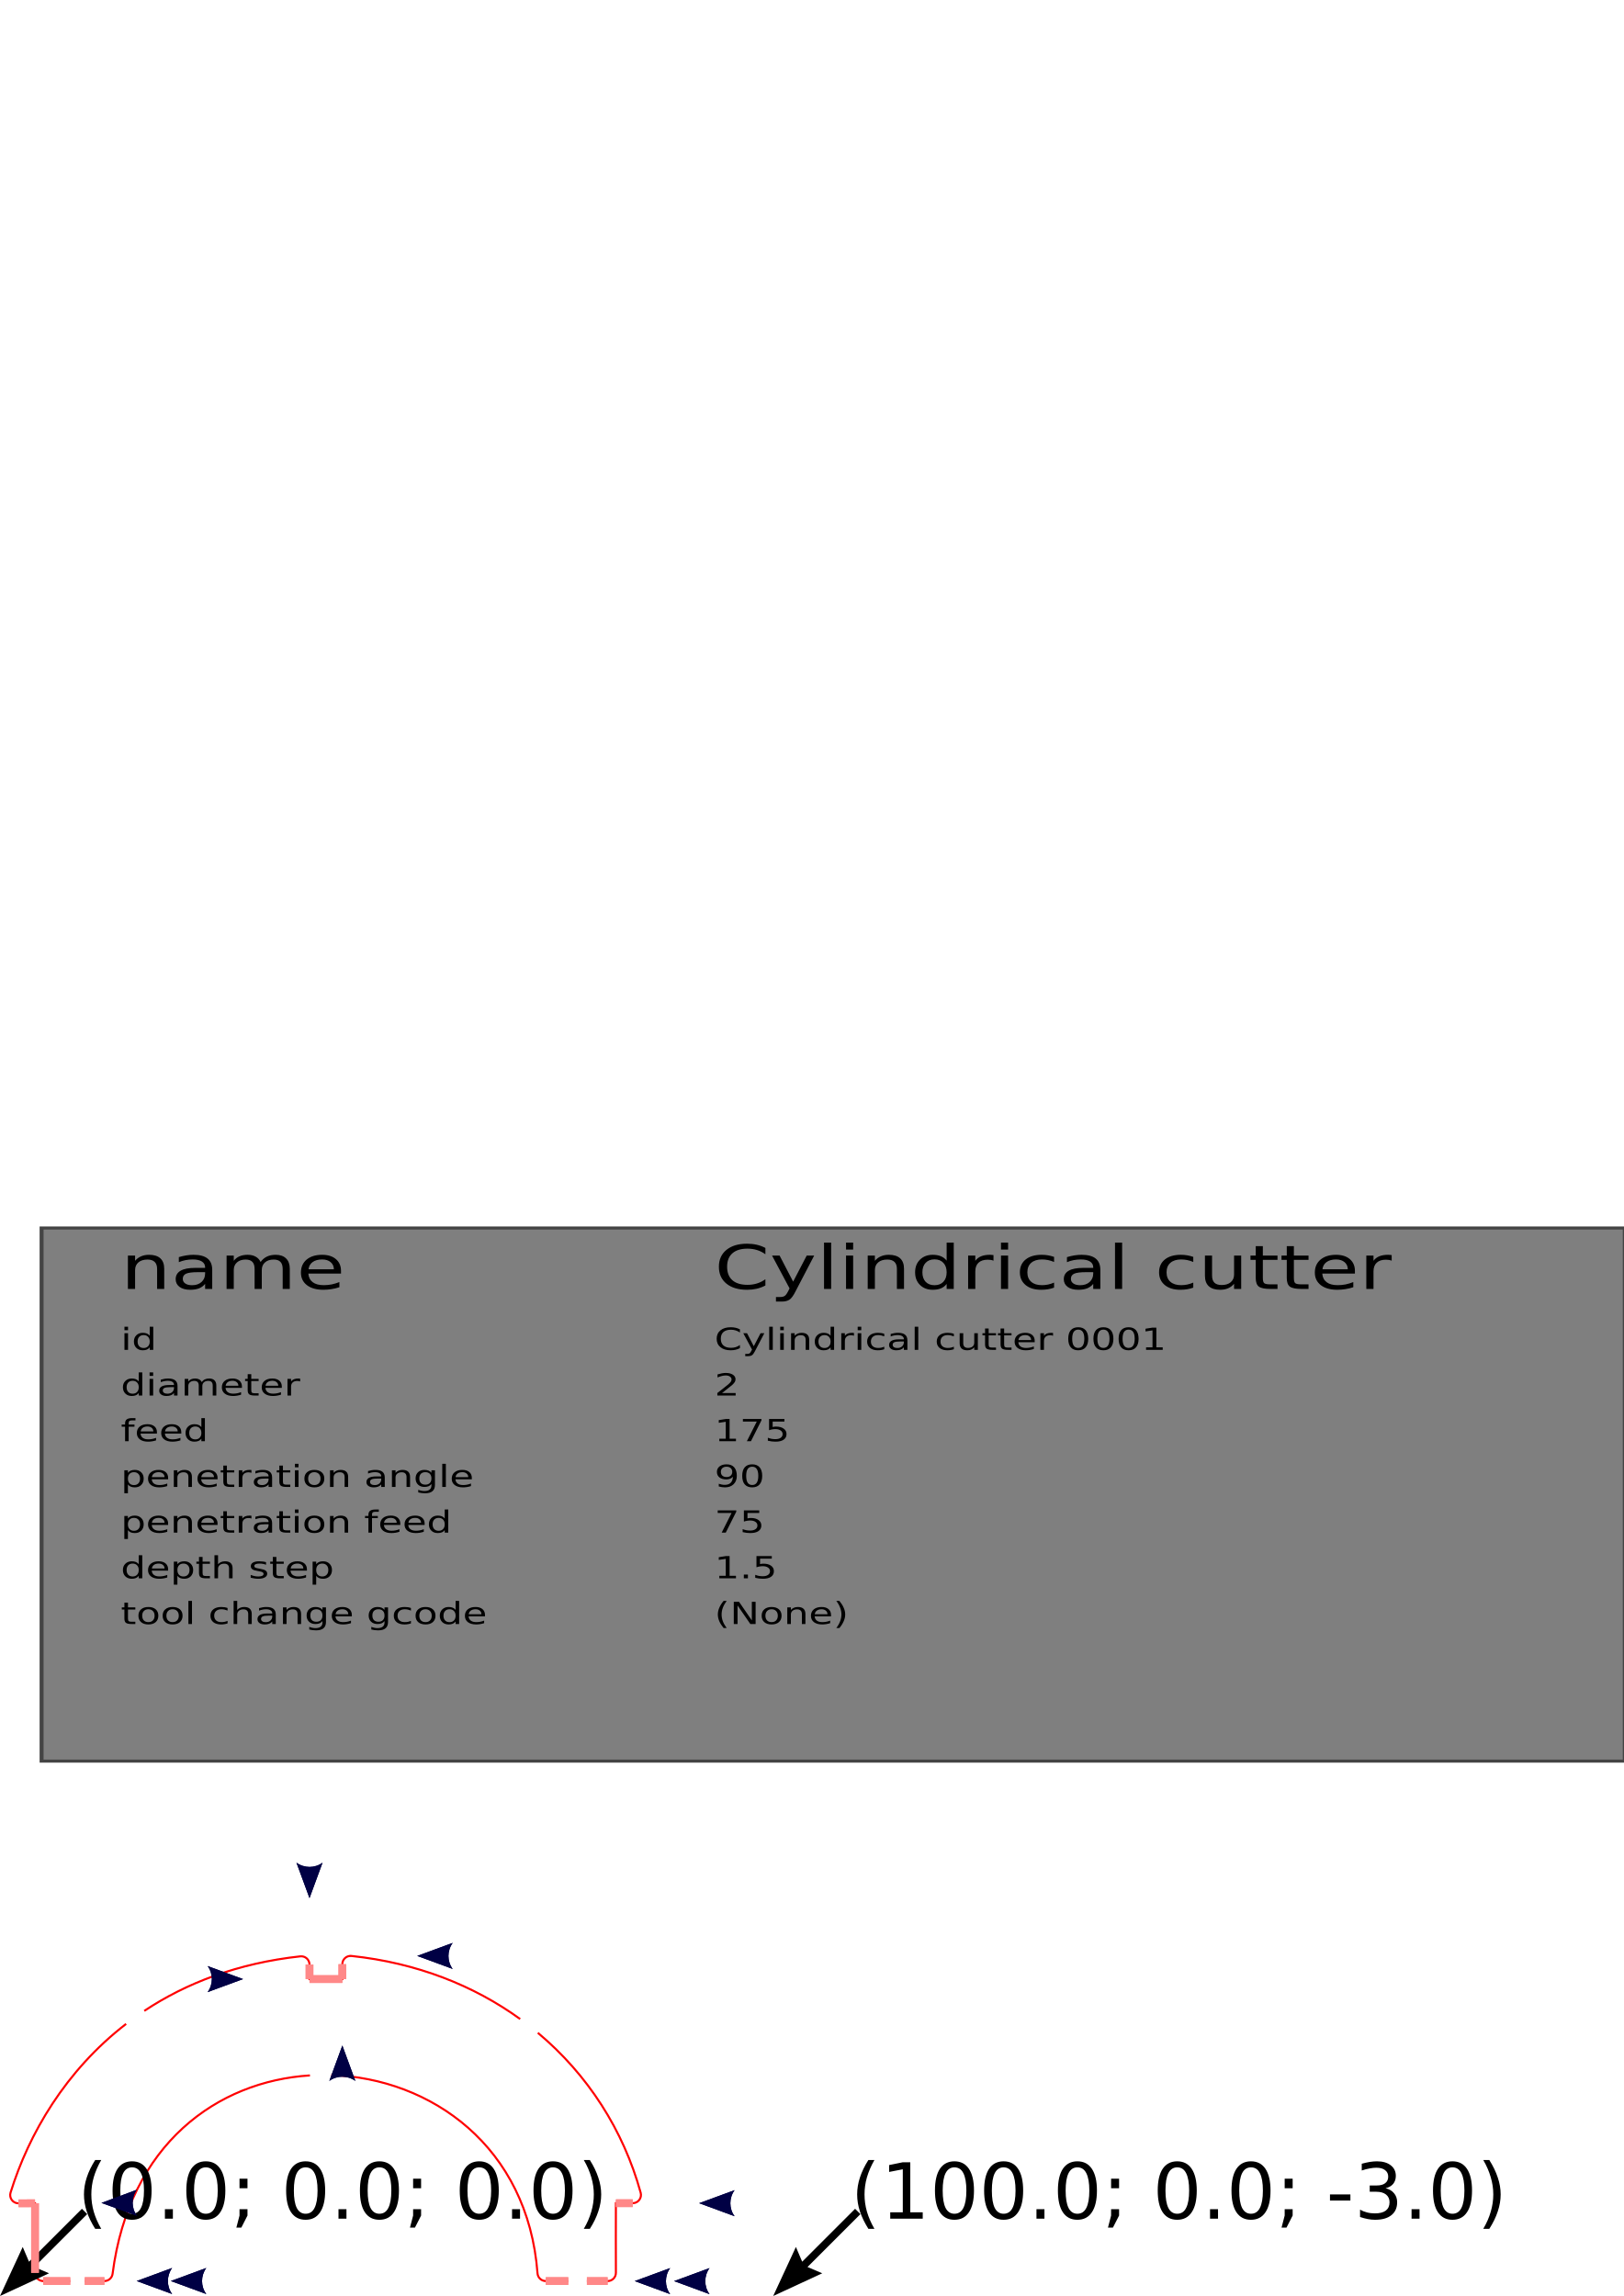
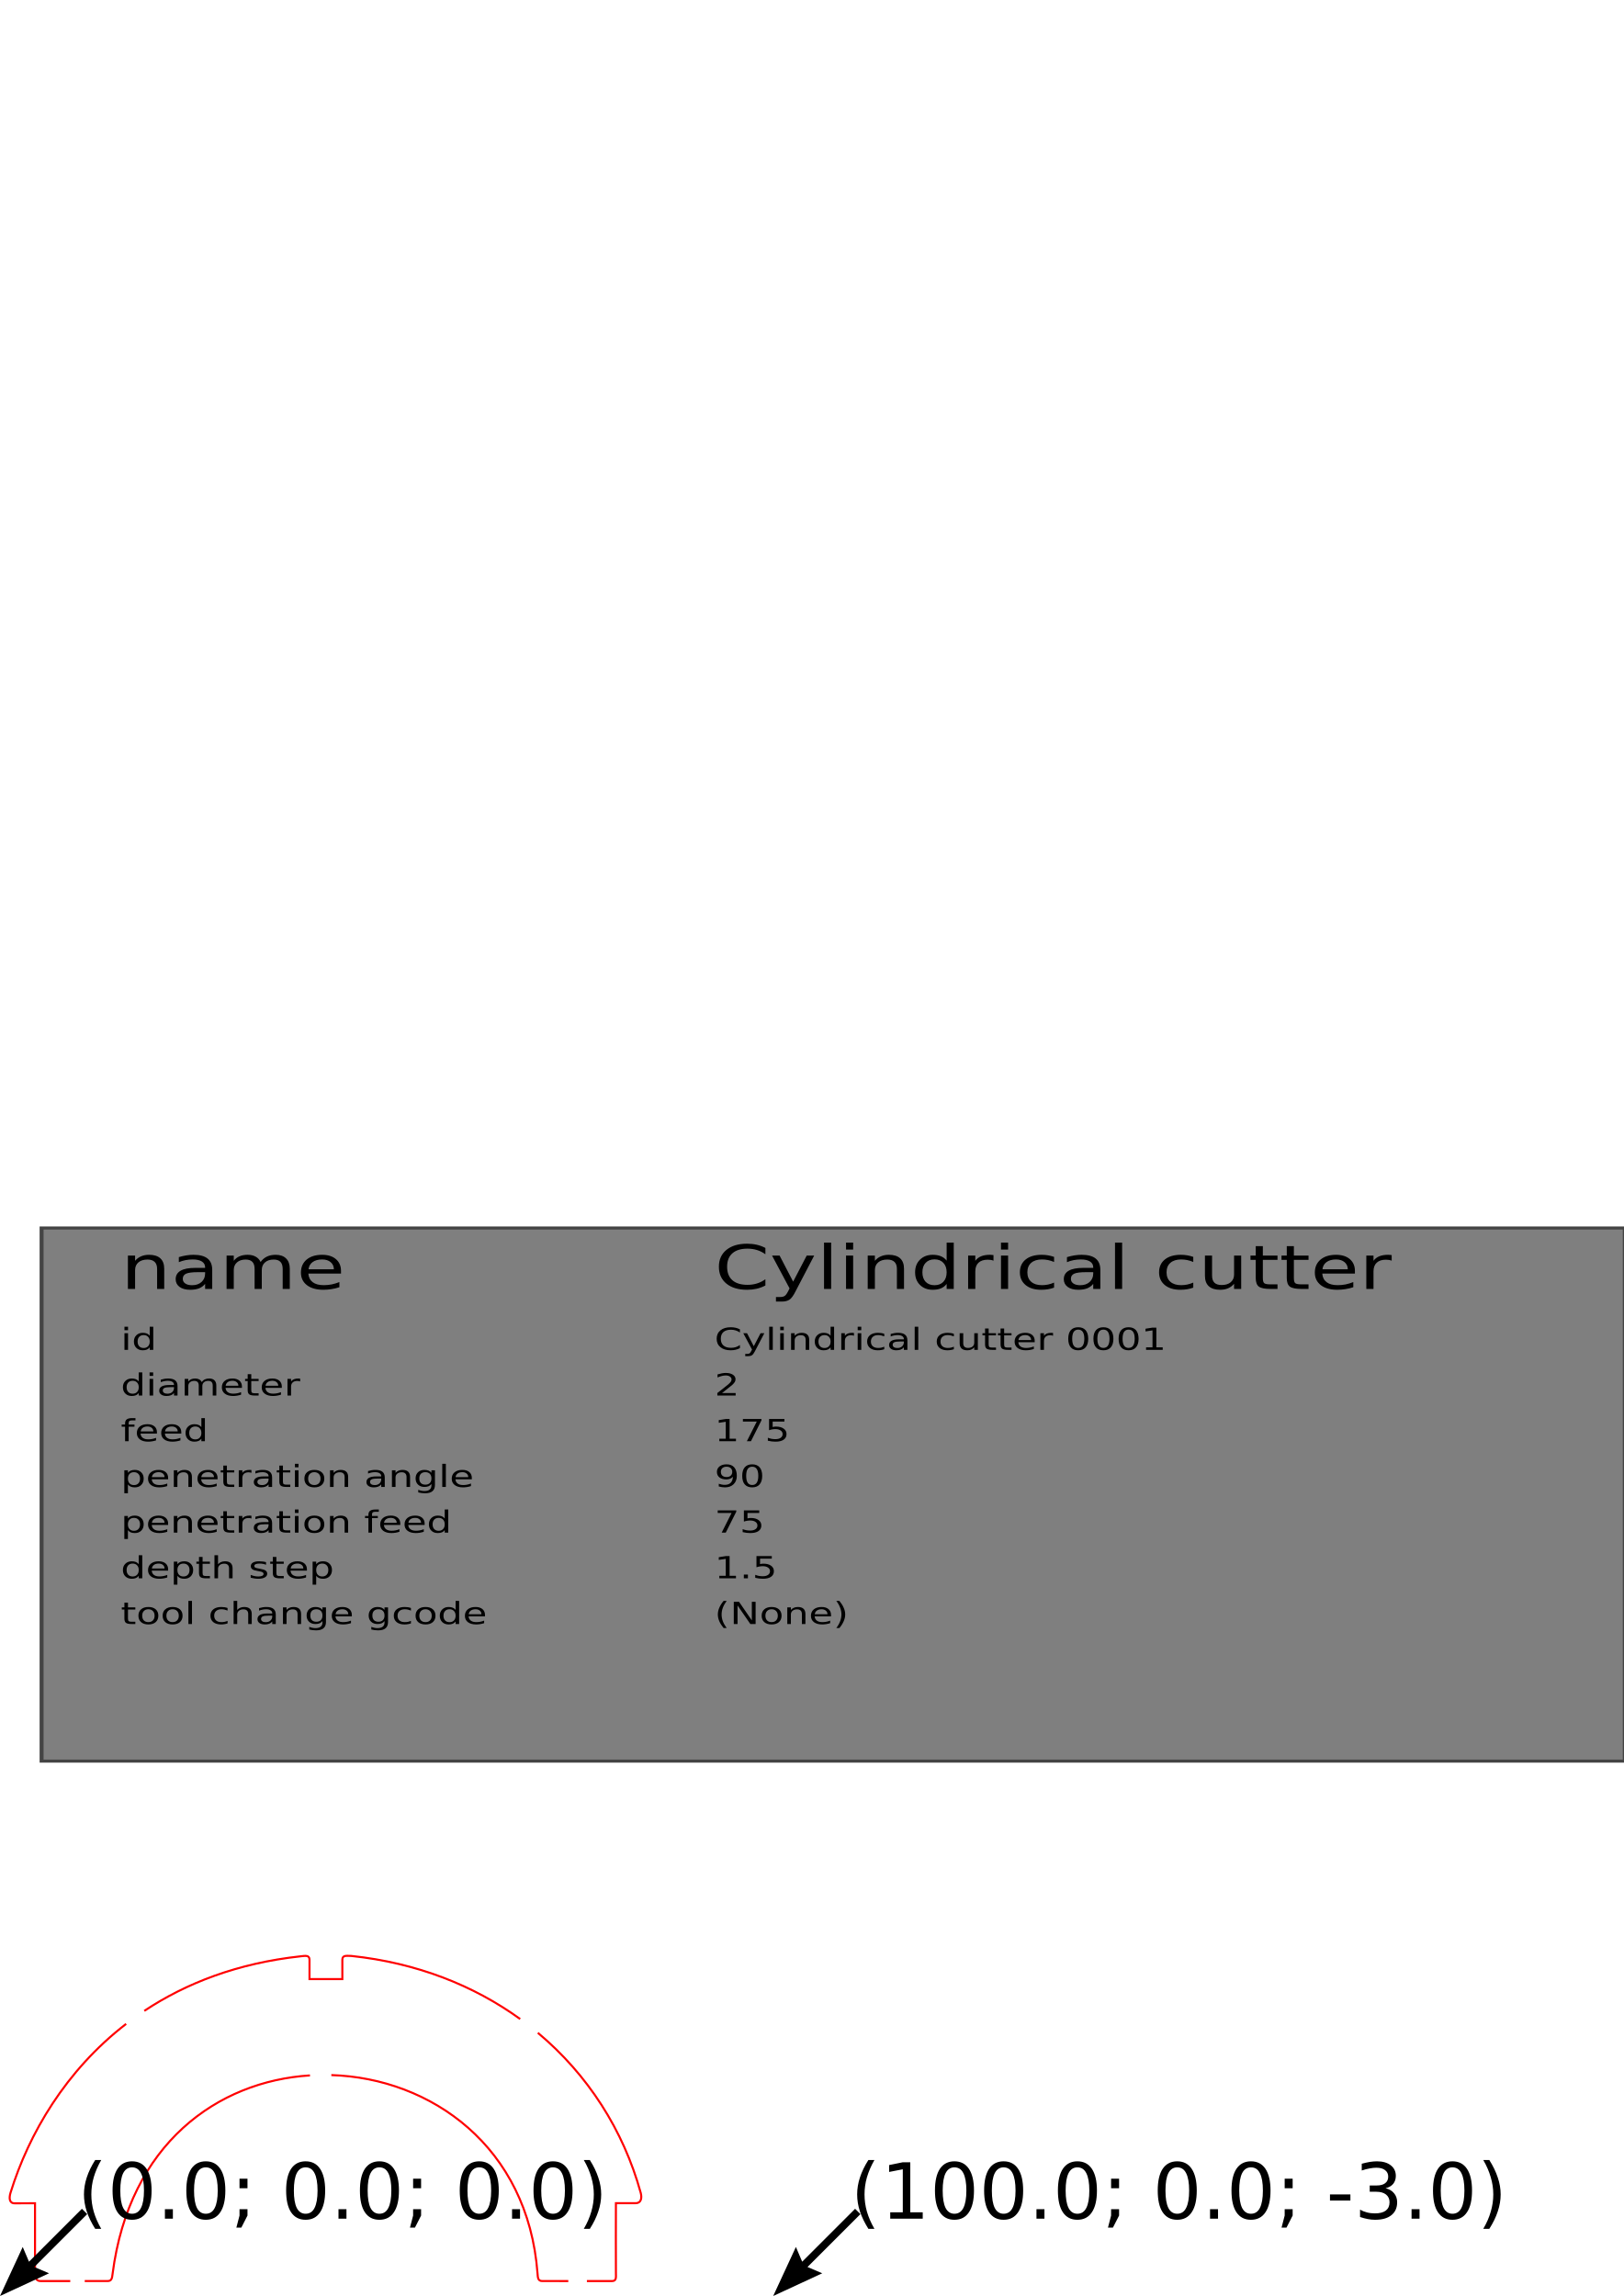
- <svg xmlns="http://www.w3.org/2000/svg" id="svg111" version="1.1" viewBox="0 0 210 297" height="297mm" width="210mm">
+ <svg xmlns="http://www.w3.org/2000/svg" width="210mm" height="297mm" viewBox="0 0 210 297" version="1.1" id="svg111">
  <defs id="defs105">
-     <marker id="CheckToolsAndOPMarker" orient="auto" refX="-4" refY="-1.687" style="overflow:visible">
-       <path d="m 4.589,-1.687 0.0,0.0 L 9.178,0.0 c -0.733,-0.996 -0.729,-2.359 0.0,-3.375" style="fill:#000044;fill-rule:evenodd;stroke:none" id="path378" />
+     <marker style="overflow:visible" refY="-1.687" refX="-4" orient="auto" id="CheckToolsAndOPMarker">
+       <path id="path378" style="fill:#000044;fill-rule:evenodd;stroke:none" d="m 4.589,-1.687 0.0,0.0 L 9.178,0.0 c -0.733,-0.996 -0.729,-2.359 0.0,-3.375" />
    </marker>
-     <marker id="DrawCurveMarker" orient="auto" refX="-4" refY="-1.687" style="overflow:visible">
-       <path d="m 4.589,-1.687 0.0,0.0 L 9.178,0.0 c -0.733,-0.996 -0.729,-2.359 0.0,-3.375" style="fill:#000044;fill-rule:evenodd;stroke:none" id="path381" />
+     <marker style="overflow:visible" refY="-1.687" refX="-4" orient="auto" id="DrawCurveMarker">
+       <path id="path381" style="fill:#000044;fill-rule:evenodd;stroke:none" d="m 4.589,-1.687 0.0,0.0 L 9.178,0.0 c -0.733,-0.996 -0.729,-2.359 0.0,-3.375" />
    </marker>
-     <marker id="DrawCurveMarker_r" orient="auto" refX="4" refY="-1.687" style="overflow:visible">
-       <path d="m -4.589,-1.687 0.0,0.0 L -9.178,0.0 c 0.733,-0.996 0.729,-2.359 0.0,-3.375" style="fill:#000044;fill-rule:evenodd;stroke:none" id="path384" />
+     <marker style="overflow:visible" refY="-1.687" refX="4" orient="auto" id="DrawCurveMarker_r">
+       <path id="path384" style="fill:#000044;fill-rule:evenodd;stroke:none" d="m -4.589,-1.687 0.0,0.0 L -9.178,0.0 c 0.733,-0.996 0.729,-2.359 0.0,-3.375" />
    </marker>
-     <marker id="InOutPathMarker" orient="auto" refX="-4" refY="-1.687" style="overflow:visible">
-       <path d="m 4.589,-1.687 0.0,0.0 L 9.178,0.0 c -0.733,-0.996 -0.729,-2.359 0.0,-3.375" style="fill:#0072a7;fill-rule:evenodd;stroke:none" id="path387" />
+     <marker style="overflow:visible" refY="-1.687" refX="-4" orient="auto" id="InOutPathMarker">
+       <path id="path387" style="fill:#0072a7;fill-rule:evenodd;stroke:none" d="m 4.589,-1.687 0.0,0.0 L 9.178,0.0 c -0.733,-0.996 -0.729,-2.359 0.0,-3.375" />
    </marker>
  </defs>
  <g id="layer1">
-     <path id="path89" d="m 42.852,268.423 c 12.88,0.402 25.433,9.242 26.668,25.654 0.042,0.558 0.507,0.988 1.066,0.988 l 2.913,10e-4 m 2.405,0.001 2.685,10e-4 c 0.594,-4.4e-4 1.073,-0.484 1.068,-1.078 -0.027,-3.165 0.005,-6.049 0,-8.996 h 2.172 c 0.707,3.7e-4 1.219,-0.672 1.031,-1.354 -2.232,-8.087 -6.832,-15.278 -13.298,-20.685 m -2.288,-1.781 c -6.007,-4.352 -13.391,-7.268 -21.817,-8.16 -0.029,-0.003 -0.059,-0.005 -0.088,-0.006 v 1.5e-4 c -0.6,-0.014 -1.093,0.468 -1.094,1.068 v 1.928 h -4.248 v -1.879 c -3.28e-4,-0.636 -0.552,-1.131 -1.184,-1.062 -8.127,0.888 -14.796,3.48 -20.181,7.055 m -2.351,1.684 c -7.845,6.048 -12.6,14.248 -14.946,21.824 -0.213,0.69 0.305,1.389 1.027,1.385 l 2.135,-0.01 v 9 c 4.577e-4,0.59 0.479,1.068 1.068,1.068 l 3.489,-0.002 m 1.871,-9.4e-4 2.544,-0.001 c 0.537,1.2e-4 0.991,-0.399 1.061,-0.932 2.167,-16.831 13.594,-24.919 25.528,-25.668" style="display:inline;fill:none;stroke:#ff0000;stroke-width:0.265px;stroke-linecap:butt;stroke-linejoin:miter;stroke-opacity:1" />
+     <path style="display:inline;fill:none;stroke:#ff0000;stroke-width:0.265px;stroke-linecap:butt;stroke-linejoin:miter;stroke-opacity:1" d="m 42.852,268.423 c 12.88,0.402 25.433,9.242 26.668,25.654 0.042,0.558 0.051,0.988 0.61,0.988 l 3.37,10e-4 m 2.405,0.001 3.247,10e-4 c 0.594,-4.4e-4 0.512,-0.484 0.507,-1.078 -0.027,-3.165 0.005,-6.049 0,-8.996 h 2.558 c 0.707,3.7e-4 0.833,-0.672 0.645,-1.354 -2.232,-8.087 -6.832,-15.278 -13.298,-20.685 m -2.288,-1.781 c -6.007,-4.352 -13.391,-7.268 -21.817,-8.16 -0.029,-0.003 -0.059,-0.005 -0.088,-0.006 v 1.5e-4 c -0.6,-0.014 -1.093,-0.102 -1.094,0.497 l 0,2.499 h -4.248 v -2.5 c -3.28e-4,-0.636 -0.552,-0.51 -1.184,-0.442 -8.127,0.888 -14.796,3.48 -20.181,7.055 m -2.351,1.684 c -7.845,6.048 -12.6,14.248 -14.946,21.824 -0.213,0.69 -0.186,1.389 0.536,1.385 l 2.626,-0.01 v 9 c 4.577e-4,0.59 0.127,1.068 0.717,1.068 l 3.841,-0.002 m 1.871,-9.4e-4 2.965,-0.001 c 0.537,1.2e-4 0.57,-0.399 0.639,-0.932 2.167,-16.831 13.594,-24.919 25.528,-25.668" id="path89" />
  </g>
  <g id="layer3">
-     <g gcodetools="Gcodetools tool definition" transform="matrix(0.511898,0,0,0.3940662,15.61648,166.7292)" id="g256">
-       <path gcodetools="Gcodetools tool background" style="fill-opacity:0.5;stroke:#444444" d="M -20,-20 H 380 V 155 H -20 Z" id="path174" />
-       <g gcodetools="Gcodetools tool parameter" id="g184">
-         <text x="0" xml:space="preserve" y="0" style="font-style:normal;font-variant:normal;font-weight:normal;font-stretch:normal;font-size:20px;font-family:'DejaVu Sans';fill:#000000;fill-opacity:1;stroke:none" gcodetools="Gcodetools tool definition field name" id="text178">
-           <tspan x="0" y="0" id="tspan176">name</tspan>
+     <g id="g256" transform="matrix(0.511898,0,0,0.3940662,15.61648,166.7292)" gcodetools="Gcodetools tool definition">
+       <path id="path174" d="M -20,-20 H 380 V 155 H -20 Z" style="fill-opacity:0.5;stroke:#444444" gcodetools="Gcodetools tool background" />
+       <g id="g184" gcodetools="Gcodetools tool parameter">
+         <text id="text178" gcodetools="Gcodetools tool definition field name" style="font-style:normal;font-variant:normal;font-weight:normal;font-stretch:normal;font-size:20px;font-family:'DejaVu Sans';fill:#000000;fill-opacity:1;stroke:none" y="0" xml:space="preserve" x="0">
+           <tspan id="tspan176" y="0" x="0">name</tspan>
        </text>
-         <text x="150" xml:space="preserve" y="0" style="font-style:normal;font-variant:normal;font-weight:normal;font-stretch:normal;font-size:20px;font-family:'DejaVu Sans';fill:#000000;fill-opacity:1;stroke:none" gcodetools="Gcodetools tool definition field value" id="text182">
-           <tspan x="150" y="0" id="tspan180">Cylindrical cutter</tspan>
+         <text id="text182" gcodetools="Gcodetools tool definition field value" style="font-style:normal;font-variant:normal;font-weight:normal;font-stretch:normal;font-size:20px;font-family:'DejaVu Sans';fill:#000000;fill-opacity:1;stroke:none" y="0" xml:space="preserve" x="150">
+           <tspan id="tspan180" y="0" x="150">Cylindrical cutter</tspan>
        </text>
      </g>
-       <g gcodetools="Gcodetools tool parameter" id="g194">
-         <text x="0" xml:space="preserve" y="20" style="font-style:normal;font-variant:normal;font-weight:normal;font-stretch:normal;font-size:10px;font-family:'DejaVu Sans';fill:#000000;fill-opacity:1;stroke:none" gcodetools="Gcodetools tool definition field name" id="text188">
-           <tspan x="0" y="20" id="tspan186">id</tspan>
+       <g id="g194" gcodetools="Gcodetools tool parameter">
+         <text id="text188" gcodetools="Gcodetools tool definition field name" style="font-style:normal;font-variant:normal;font-weight:normal;font-stretch:normal;font-size:10px;font-family:'DejaVu Sans';fill:#000000;fill-opacity:1;stroke:none" y="20" xml:space="preserve" x="0">
+           <tspan id="tspan186" y="20" x="0">id</tspan>
        </text>
-         <text x="150" xml:space="preserve" y="20" style="font-style:normal;font-variant:normal;font-weight:normal;font-stretch:normal;font-size:10px;font-family:'DejaVu Sans';fill:#000000;fill-opacity:1;stroke:none" gcodetools="Gcodetools tool definition field value" id="text192">
-           <tspan x="150" y="20" id="tspan190">Cylindrical cutter 0001</tspan>
+         <text id="text192" gcodetools="Gcodetools tool definition field value" style="font-style:normal;font-variant:normal;font-weight:normal;font-stretch:normal;font-size:10px;font-family:'DejaVu Sans';fill:#000000;fill-opacity:1;stroke:none" y="20" xml:space="preserve" x="150">
+           <tspan id="tspan190" y="20" x="150">Cylindrical cutter 0001</tspan>
        </text>
      </g>
-       <g gcodetools="Gcodetools tool parameter" id="g204">
-         <text x="0" xml:space="preserve" y="35" style="font-style:normal;font-variant:normal;font-weight:normal;font-stretch:normal;font-size:10px;font-family:'DejaVu Sans';fill:#000000;fill-opacity:1;stroke:none" gcodetools="Gcodetools tool definition field name" id="text198">
-           <tspan x="0" y="35" id="tspan196">diameter</tspan>
+       <g id="g204" gcodetools="Gcodetools tool parameter">
+         <text id="text198" gcodetools="Gcodetools tool definition field name" style="font-style:normal;font-variant:normal;font-weight:normal;font-stretch:normal;font-size:10px;font-family:'DejaVu Sans';fill:#000000;fill-opacity:1;stroke:none" y="35" xml:space="preserve" x="0">
+           <tspan id="tspan196" y="35" x="0">diameter</tspan>
        </text>
-         <text x="150" xml:space="preserve" y="35" style="font-style:normal;font-variant:normal;font-weight:normal;font-stretch:normal;font-size:10px;font-family:'DejaVu Sans';fill:#000000;fill-opacity:1;stroke:none" gcodetools="Gcodetools tool definition field value" id="text202">
-           <tspan x="150" y="35" id="tspan200">2</tspan>
+         <text id="text202" gcodetools="Gcodetools tool definition field value" style="font-style:normal;font-variant:normal;font-weight:normal;font-stretch:normal;font-size:10px;font-family:'DejaVu Sans';fill:#000000;fill-opacity:1;stroke:none" y="35" xml:space="preserve" x="150">
+           <tspan id="tspan200" y="35" x="150">2</tspan>
        </text>
      </g>
-       <g gcodetools="Gcodetools tool parameter" id="g214">
-         <text x="0" xml:space="preserve" y="50" style="font-style:normal;font-variant:normal;font-weight:normal;font-stretch:normal;font-size:10px;font-family:'DejaVu Sans';fill:#000000;fill-opacity:1;stroke:none" gcodetools="Gcodetools tool definition field name" id="text208">
-           <tspan x="0" y="50" id="tspan206">feed</tspan>
+       <g id="g214" gcodetools="Gcodetools tool parameter">
+         <text id="text208" gcodetools="Gcodetools tool definition field name" style="font-style:normal;font-variant:normal;font-weight:normal;font-stretch:normal;font-size:10px;font-family:'DejaVu Sans';fill:#000000;fill-opacity:1;stroke:none" y="50" xml:space="preserve" x="0">
+           <tspan id="tspan206" y="50" x="0">feed</tspan>
        </text>
-         <text x="150" xml:space="preserve" y="50" style="font-style:normal;font-variant:normal;font-weight:normal;font-stretch:normal;font-size:10px;font-family:'DejaVu Sans';fill:#000000;fill-opacity:1;stroke:none" gcodetools="Gcodetools tool definition field value" id="text212">
-           <tspan x="150" y="50" id="tspan210">175</tspan>
+         <text id="text212" gcodetools="Gcodetools tool definition field value" style="font-style:normal;font-variant:normal;font-weight:normal;font-stretch:normal;font-size:10px;font-family:'DejaVu Sans';fill:#000000;fill-opacity:1;stroke:none" y="50" xml:space="preserve" x="150">
+           <tspan id="tspan210" y="50" x="150">175</tspan>
        </text>
      </g>
-       <g gcodetools="Gcodetools tool parameter" id="g224">
-         <text x="0" xml:space="preserve" y="65" style="font-style:normal;font-variant:normal;font-weight:normal;font-stretch:normal;font-size:10px;font-family:'DejaVu Sans';fill:#000000;fill-opacity:1;stroke:none" gcodetools="Gcodetools tool definition field name" id="text218">
-           <tspan x="0" y="65" id="tspan216">penetration angle</tspan>
+       <g id="g224" gcodetools="Gcodetools tool parameter">
+         <text id="text218" gcodetools="Gcodetools tool definition field name" style="font-style:normal;font-variant:normal;font-weight:normal;font-stretch:normal;font-size:10px;font-family:'DejaVu Sans';fill:#000000;fill-opacity:1;stroke:none" y="65" xml:space="preserve" x="0">
+           <tspan id="tspan216" y="65" x="0">penetration angle</tspan>
        </text>
-         <text x="150" xml:space="preserve" y="65" style="font-style:normal;font-variant:normal;font-weight:normal;font-stretch:normal;font-size:10px;font-family:'DejaVu Sans';fill:#000000;fill-opacity:1;stroke:none" gcodetools="Gcodetools tool definition field value" id="text222">
-           <tspan x="150" y="65" id="tspan220">90</tspan>
+         <text id="text222" gcodetools="Gcodetools tool definition field value" style="font-style:normal;font-variant:normal;font-weight:normal;font-stretch:normal;font-size:10px;font-family:'DejaVu Sans';fill:#000000;fill-opacity:1;stroke:none" y="65" xml:space="preserve" x="150">
+           <tspan id="tspan220" y="65" x="150">90</tspan>
        </text>
      </g>
-       <g gcodetools="Gcodetools tool parameter" id="g234">
-         <text x="0" xml:space="preserve" y="80" style="font-style:normal;font-variant:normal;font-weight:normal;font-stretch:normal;font-size:10px;font-family:'DejaVu Sans';fill:#000000;fill-opacity:1;stroke:none" gcodetools="Gcodetools tool definition field name" id="text228">
-           <tspan x="0" y="80" id="tspan226">penetration feed</tspan>
+       <g id="g234" gcodetools="Gcodetools tool parameter">
+         <text id="text228" gcodetools="Gcodetools tool definition field name" style="font-style:normal;font-variant:normal;font-weight:normal;font-stretch:normal;font-size:10px;font-family:'DejaVu Sans';fill:#000000;fill-opacity:1;stroke:none" y="80" xml:space="preserve" x="0">
+           <tspan id="tspan226" y="80" x="0">penetration feed</tspan>
        </text>
-         <text x="150" xml:space="preserve" y="80" style="font-style:normal;font-variant:normal;font-weight:normal;font-stretch:normal;font-size:10px;font-family:'DejaVu Sans';fill:#000000;fill-opacity:1;stroke:none" gcodetools="Gcodetools tool definition field value" id="text232">
-           <tspan x="150" y="80" id="tspan230">75</tspan>
+         <text id="text232" gcodetools="Gcodetools tool definition field value" style="font-style:normal;font-variant:normal;font-weight:normal;font-stretch:normal;font-size:10px;font-family:'DejaVu Sans';fill:#000000;fill-opacity:1;stroke:none" y="80" xml:space="preserve" x="150">
+           <tspan id="tspan230" y="80" x="150">75</tspan>
        </text>
      </g>
-       <g gcodetools="Gcodetools tool parameter" id="g244">
-         <text x="0" xml:space="preserve" y="95" style="font-style:normal;font-variant:normal;font-weight:normal;font-stretch:normal;font-size:10px;font-family:'DejaVu Sans';fill:#000000;fill-opacity:1;stroke:none" gcodetools="Gcodetools tool definition field name" id="text238">
-           <tspan x="0" y="95" id="tspan236">depth step</tspan>
+       <g id="g244" gcodetools="Gcodetools tool parameter">
+         <text id="text238" gcodetools="Gcodetools tool definition field name" style="font-style:normal;font-variant:normal;font-weight:normal;font-stretch:normal;font-size:10px;font-family:'DejaVu Sans';fill:#000000;fill-opacity:1;stroke:none" y="95" xml:space="preserve" x="0">
+           <tspan id="tspan236" y="95" x="0">depth step</tspan>
        </text>
-         <text x="150" xml:space="preserve" y="95" style="font-style:normal;font-variant:normal;font-weight:normal;font-stretch:normal;font-size:10px;font-family:'DejaVu Sans';fill:#000000;fill-opacity:1;stroke:none" gcodetools="Gcodetools tool definition field value" id="text242">
-           <tspan x="150" y="95" id="tspan240">1.5</tspan>
+         <text id="text242" gcodetools="Gcodetools tool definition field value" style="font-style:normal;font-variant:normal;font-weight:normal;font-stretch:normal;font-size:10px;font-family:'DejaVu Sans';fill:#000000;fill-opacity:1;stroke:none" y="95" xml:space="preserve" x="150">
+           <tspan id="tspan240" y="95" x="150">1.5</tspan>
        </text>
      </g>
-       <g gcodetools="Gcodetools tool parameter" id="g254">
-         <text x="0" xml:space="preserve" y="110" style="font-style:normal;font-variant:normal;font-weight:normal;font-stretch:normal;font-size:10px;font-family:'DejaVu Sans';fill:#000000;fill-opacity:1;stroke:none" gcodetools="Gcodetools tool definition field name" id="text248">
-           <tspan x="0" y="110" id="tspan246">tool change gcode</tspan>
+       <g id="g254" gcodetools="Gcodetools tool parameter">
+         <text id="text248" gcodetools="Gcodetools tool definition field name" style="font-style:normal;font-variant:normal;font-weight:normal;font-stretch:normal;font-size:10px;font-family:'DejaVu Sans';fill:#000000;fill-opacity:1;stroke:none" y="110" xml:space="preserve" x="0">
+           <tspan id="tspan246" y="110" x="0">tool change gcode</tspan>
        </text>
-         <text x="150" xml:space="preserve" y="110" style="font-style:normal;font-variant:normal;font-weight:normal;font-stretch:normal;font-size:10px;font-family:'DejaVu Sans';fill:#000000;fill-opacity:1;stroke:none" gcodetools="Gcodetools tool definition field value" id="text252">
-           <tspan x="150" y="110" id="tspan250">(None)</tspan>
+         <text id="text252" gcodetools="Gcodetools tool definition field value" style="font-style:normal;font-variant:normal;font-weight:normal;font-stretch:normal;font-size:10px;font-family:'DejaVu Sans';fill:#000000;fill-opacity:1;stroke:none" y="110" xml:space="preserve" x="150">
+           <tspan id="tspan250" y="110" x="150">(None)</tspan>
        </text>
      </g>
    </g>
-     <g gcodetools="Gcodetools orientation group" id="g365">
-       <g gcodetools="Gcodetools orientation point (2 points)" id="g355">
-         <path style="stroke:none;fill:#000000;" gcodetools="Gcodetools orientation point arrow" d="m 0 297 l 2.938 -6.344 l 0.812 1.906 l 6.844 -6.844 l 0 0 l 0.688 0.688 l -6.844 6.844 l 1.906 0.812 z" id="path349" />
-         <text x="10.0" xml:space="preserve" y="287.0" style="font-family:DejaVu Sans;font-style:normal;font-variant:normal;font-weight:normal;font-stretch:normal;font-family:DejaVu Sans;fill:#000000;fill-opacity:1;stroke:none;font-size:10px;" gcodetools="Gcodetools orientation point text" id="text353">
-           <tspan x="10.0" y="287.0" id="tspan351">(0.0; 0.0; 0.0)</tspan>
+     <g id="g365" gcodetools="Gcodetools orientation group">
+       <g id="g355" gcodetools="Gcodetools orientation point (2 points)">
+         <path id="path349" d="m 0,297 2.938,-6.344 0.812,1.906 6.844,-6.844 v 0 l 0.688,0.688 -6.844,6.844 1.906,0.812 z" gcodetools="Gcodetools orientation point arrow" style="fill:#000000;stroke:none" />
+         <text id="text353" gcodetools="Gcodetools orientation point text" style="font-style:normal;font-variant:normal;font-weight:normal;font-stretch:normal;font-size:10px;font-family:'DejaVu Sans';fill:#000000;fill-opacity:1;stroke:none" y="287" xml:space="preserve" x="10">
+           <tspan id="tspan351" y="287" x="10">(0.0; 0.0; 0.0)</tspan>
        </text>
      </g>
-       <g gcodetools="Gcodetools orientation point (2 points)" id="g363">
-         <path style="stroke:none;fill:#000000;" gcodetools="Gcodetools orientation point arrow" d="m 100 297 l 2.938 -6.344 l 0.812 1.906 l 6.844 -6.844 l 0 0 l 0.688 0.688 l -6.844 6.844 l 1.906 0.812 z" id="path357" />
-         <text x="110" xml:space="preserve" y="287" style="font-style:normal;font-variant:normal;font-weight:normal;font-stretch:normal;font-size:10px;font-family:'DejaVu Sans';fill:#000000;fill-opacity:1;stroke:none" gcodetools="Gcodetools orientation point text" id="text361">
-           <tspan x="110" y="287" id="tspan359">(100.0; 0.0; -3.0)</tspan>
+       <g id="g363" gcodetools="Gcodetools orientation point (2 points)">
+         <path id="path357" d="m 100,297 2.938,-6.344 0.812,1.906 6.844,-6.844 v 0 l 0.688,0.688 -6.844,6.844 1.906,0.812 z" gcodetools="Gcodetools orientation point arrow" style="fill:#000000;stroke:none" />
+         <text id="text361" gcodetools="Gcodetools orientation point text" style="font-style:normal;font-variant:normal;font-weight:normal;font-stretch:normal;font-size:10px;font-family:'DejaVu Sans';fill:#000000;fill-opacity:1;stroke:none" y="287" xml:space="preserve" x="110">
+           <tspan id="tspan359" y="287" x="110">(100.0; 0.0; -3.0)</tspan>
        </text>
      </g>
    </g>
-     <g gcodetools="Preview group" id="g532">
-       <path gcodetools="Preview" style="stroke:#8f8;fill:none;stroke-width:1;marker-end:url(#DrawCurveMarker)" id="path446" />
-       <path gcodetools="Preview" style="stroke:#88f;fill:none;stroke-width:1;marker-end:url(#DrawCurveMarker)" id="path448" />
-       <path gcodetools="Preview" style="stroke:#8f8;fill:none;stroke-width:1;marker-start:url(#DrawCurveMarker_r)" id="path450" />
-       <path gcodetools="Preview" style="stroke:#88f;fill:none;stroke-width:1;marker-start:url(#DrawCurveMarker_r)" id="path452" />
-       <path gcodetools="Preview" style="stroke:#f88;fill:none;stroke-width:1;marker-end:url(#DrawCurveMarker)" d="M 70.586 295.066 L 73.499 295.067" id="path454" />
-       <path gcodetools="Preview" style="stroke:#f88;fill:none;stroke-width:1;marker-end:url(#DrawCurveMarker)" d="M 75.905 295.068 L 78.59 295.069" id="path456" />
-       <path gcodetools="Preview" style="stroke:#8f8;fill:none;stroke-width:1;marker-start:url(#DrawCurveMarker_r)" id="path458" />
-       <path gcodetools="Preview" style="stroke:#88f;fill:none;stroke-width:1;marker-start:url(#DrawCurveMarker_r)" id="path460" />
-       <path gcodetools="Preview" style="stroke:#8f8;fill:none;stroke-width:1;marker-end:url(#DrawCurveMarker)" id="path462" />
-       <path gcodetools="Preview" style="stroke:#88f;fill:none;stroke-width:1;marker-start:url(#DrawCurveMarker_r)" id="path464" />
-       <path gcodetools="Preview" style="stroke:#f88;fill:none;stroke-width:1;marker-end:url(#DrawCurveMarker)" d="M 79.658 284.995 L 81.83 284.995" id="path466" />
-       <path gcodetools="Preview" style="stroke:#8f8;fill:none;stroke-width:1;marker-start:url(#DrawCurveMarker_r)" id="path468" />
-       <path gcodetools="Preview" style="stroke:#88f;fill:none;stroke-width:1;marker-start:url(#DrawCurveMarker_r)" id="path470" />
-       <path gcodetools="Preview" style="stroke:#8f8;fill:none;stroke-width:1;marker-start:url(#DrawCurveMarker_r)" id="path472" />
-       <path gcodetools="Preview" style="stroke:#88f;fill:none;stroke-width:1;marker-start:url(#DrawCurveMarker_r)" id="path474" />
-       <path gcodetools="Preview" style="stroke:#8f8;fill:none;stroke-width:1;marker-start:url(#DrawCurveMarker_r)" id="path476" />
-       <path gcodetools="Preview" style="stroke:#88f;fill:none;stroke-width:1;marker-start:url(#DrawCurveMarker_r)" id="path478" />
-       <path gcodetools="Preview" style="stroke:#8f8;fill:none;stroke-width:1;marker-start:url(#DrawCurveMarker_r)" id="path480" />
-       <path gcodetools="Preview" style="stroke:#88f;fill:none;stroke-width:1;marker-start:url(#DrawCurveMarker_r)" id="path482" />
-       <path gcodetools="Preview" style="stroke:#f88;fill:none;stroke-width:1;marker-end:url(#DrawCurveMarker)" d="M 45.371 253.009 L 45.371 253.009" id="path484" />
-       <path gcodetools="Preview" style="stroke:#8f8;fill:none;stroke-width:1;marker-start:url(#DrawCurveMarker_r)" id="path486" />
-       <path gcodetools="Preview" style="stroke:#88f;fill:none;stroke-width:1;marker-start:url(#DrawCurveMarker_r)" id="path488" />
-       <path gcodetools="Preview" style="stroke:#f88;fill:none;stroke-width:1;marker-end:url(#DrawCurveMarker)" d="M 44.277 254.077 L 44.277 256.005" id="path490" />
-       <path gcodetools="Preview" style="stroke:#f88;fill:none;stroke-width:1;marker-end:url(#DrawCurveMarker)" d="M 44.277 256.005 L 40.029 256.005" id="path492" />
-       <path gcodetools="Preview" style="stroke:#f88;fill:none;stroke-width:1;marker-end:url(#DrawCurveMarker)" d="M 40.029 256.005 L 40.029 254.126" id="path494" />
-       <path gcodetools="Preview" style="stroke:#8f8;fill:none;stroke-width:1;marker-start:url(#DrawCurveMarker_r)" id="path496" />
-       <path gcodetools="Preview" style="stroke:#88f;fill:none;stroke-width:1;marker-start:url(#DrawCurveMarker_r)" id="path498" />
-       <path gcodetools="Preview" style="stroke:#8f8;fill:none;stroke-width:1;marker-start:url(#DrawCurveMarker_r)" id="path500" />
-       <path gcodetools="Preview" style="stroke:#88f;fill:none;stroke-width:1;marker-start:url(#DrawCurveMarker_r)" id="path502" />
-       <path gcodetools="Preview" style="stroke:#8f8;fill:none;stroke-width:1;marker-start:url(#DrawCurveMarker_r)" id="path504" />
-       <path gcodetools="Preview" style="stroke:#88f;fill:none;stroke-width:1;marker-start:url(#DrawCurveMarker_r)" id="path506" />
-       <path gcodetools="Preview" style="stroke:#8f8;fill:none;stroke-width:1;marker-start:url(#DrawCurveMarker_r)" id="path508" />
-       <path gcodetools="Preview" style="stroke:#88f;fill:none;stroke-width:1;marker-start:url(#DrawCurveMarker_r)" id="path510" />
-       <path gcodetools="Preview" style="stroke:#f88;fill:none;stroke-width:1;marker-end:url(#DrawCurveMarker)" d="M 2.395 285.011 L 4.529 285.001" id="path512" />
-       <path gcodetools="Preview" style="stroke:#f88;fill:none;stroke-width:1;marker-end:url(#DrawCurveMarker)" d="M 4.529 285.001 L 4.529 294.001" id="path514" />
-       <path gcodetools="Preview" style="stroke:#8f8;fill:none;stroke-width:1;marker-start:url(#DrawCurveMarker_r)" id="path516" />
-       <path gcodetools="Preview" style="stroke:#88f;fill:none;stroke-width:1;marker-start:url(#DrawCurveMarker_r)" id="path518" />
-       <path gcodetools="Preview" style="stroke:#f88;fill:none;stroke-width:1;marker-end:url(#DrawCurveMarker)" d="M 5.598 295.069 L 9.087 295.067" id="path520" />
-       <path gcodetools="Preview" style="stroke:#f88;fill:none;stroke-width:1;marker-end:url(#DrawCurveMarker)" d="M 10.958 295.066 L 13.502 295.065" id="path522" />
-       <path gcodetools="Preview" style="stroke:#8f8;fill:none;stroke-width:1;marker-start:url(#DrawCurveMarker_r)" id="path524" />
-       <path gcodetools="Preview" style="stroke:#88f;fill:none;stroke-width:1;marker-start:url(#DrawCurveMarker_r)" id="path526" />
-       <path gcodetools="Preview" style="stroke:#8f8;fill:none;stroke-width:1;marker-end:url(#DrawCurveMarker)" id="path528" />
-       <path gcodetools="Preview" style="stroke:#88f;fill:none;stroke-width:1;marker-end:url(#DrawCurveMarker)" id="path530" />
-     </g>
-     <g gcodetools="Preview group" id="g534" />
-     <g gcodetools="Preview group" id="g536" />
-     <g gcodetools="Preview group" id="g538" />
-     <g gcodetools="Preview group" id="g540" />
-     <g gcodetools="Preview group" id="g801">
-       <path gcodetools="Preview" style="stroke:#8f8;fill:none;stroke-width:1;marker-end:url(#DrawCurveMarker)" id="path715" />
-       <path gcodetools="Preview" style="stroke:#88f;fill:none;stroke-width:1;marker-end:url(#DrawCurveMarker)" id="path717" />
-       <path gcodetools="Preview" style="stroke:#8f8;fill:none;stroke-width:1;marker-start:url(#DrawCurveMarker_r)" id="path719" />
-       <path gcodetools="Preview" style="stroke:#88f;fill:none;stroke-width:1;marker-start:url(#DrawCurveMarker_r)" id="path721" />
-       <path gcodetools="Preview" style="stroke:#f88;fill:none;stroke-width:1;marker-end:url(#DrawCurveMarker)" d="M 70.586 295.066 L 73.499 295.067" id="path723" />
-       <path gcodetools="Preview" style="stroke:#f88;fill:none;stroke-width:1;marker-end:url(#DrawCurveMarker)" d="M 75.905 295.068 L 78.59 295.069" id="path725" />
-       <path gcodetools="Preview" style="stroke:#8f8;fill:none;stroke-width:1;marker-start:url(#DrawCurveMarker_r)" id="path727" />
-       <path gcodetools="Preview" style="stroke:#88f;fill:none;stroke-width:1;marker-start:url(#DrawCurveMarker_r)" id="path729" />
-       <path gcodetools="Preview" style="stroke:#8f8;fill:none;stroke-width:1;marker-end:url(#DrawCurveMarker)" id="path731" />
-       <path gcodetools="Preview" style="stroke:#88f;fill:none;stroke-width:1;marker-start:url(#DrawCurveMarker_r)" id="path733" />
-       <path gcodetools="Preview" style="stroke:#f88;fill:none;stroke-width:1;marker-end:url(#DrawCurveMarker)" d="M 79.658 284.995 L 81.83 284.995" id="path735" />
-       <path gcodetools="Preview" style="stroke:#8f8;fill:none;stroke-width:1;marker-start:url(#DrawCurveMarker_r)" id="path737" />
-       <path gcodetools="Preview" style="stroke:#88f;fill:none;stroke-width:1;marker-start:url(#DrawCurveMarker_r)" id="path739" />
-       <path gcodetools="Preview" style="stroke:#8f8;fill:none;stroke-width:1;marker-start:url(#DrawCurveMarker_r)" id="path741" />
-       <path gcodetools="Preview" style="stroke:#88f;fill:none;stroke-width:1;marker-start:url(#DrawCurveMarker_r)" id="path743" />
-       <path gcodetools="Preview" style="stroke:#8f8;fill:none;stroke-width:1;marker-start:url(#DrawCurveMarker_r)" id="path745" />
-       <path gcodetools="Preview" style="stroke:#88f;fill:none;stroke-width:1;marker-start:url(#DrawCurveMarker_r)" id="path747" />
-       <path gcodetools="Preview" style="stroke:#8f8;fill:none;stroke-width:1;marker-start:url(#DrawCurveMarker_r)" id="path749" />
-       <path gcodetools="Preview" style="stroke:#88f;fill:none;stroke-width:1;marker-start:url(#DrawCurveMarker_r)" id="path751" />
-       <path gcodetools="Preview" style="stroke:#f88;fill:none;stroke-width:1;marker-end:url(#DrawCurveMarker)" d="M 45.371 253.009 L 45.371 253.009" id="path753" />
-       <path gcodetools="Preview" style="stroke:#8f8;fill:none;stroke-width:1;marker-start:url(#DrawCurveMarker_r)" id="path755" />
-       <path gcodetools="Preview" style="stroke:#88f;fill:none;stroke-width:1;marker-start:url(#DrawCurveMarker_r)" id="path757" />
-       <path gcodetools="Preview" style="stroke:#f88;fill:none;stroke-width:1;marker-end:url(#DrawCurveMarker)" d="M 44.277 254.077 L 44.277 256.005" id="path759" />
-       <path gcodetools="Preview" style="stroke:#f88;fill:none;stroke-width:1;marker-end:url(#DrawCurveMarker)" d="M 44.277 256.005 L 40.029 256.005" id="path761" />
-       <path gcodetools="Preview" style="stroke:#f88;fill:none;stroke-width:1;marker-end:url(#DrawCurveMarker)" d="M 40.029 256.005 L 40.029 254.126" id="path763" />
-       <path gcodetools="Preview" style="stroke:#8f8;fill:none;stroke-width:1;marker-start:url(#DrawCurveMarker_r)" id="path765" />
-       <path gcodetools="Preview" style="stroke:#88f;fill:none;stroke-width:1;marker-start:url(#DrawCurveMarker_r)" id="path767" />
-       <path gcodetools="Preview" style="stroke:#8f8;fill:none;stroke-width:1;marker-start:url(#DrawCurveMarker_r)" id="path769" />
-       <path gcodetools="Preview" style="stroke:#88f;fill:none;stroke-width:1;marker-start:url(#DrawCurveMarker_r)" id="path771" />
-       <path gcodetools="Preview" style="stroke:#8f8;fill:none;stroke-width:1;marker-start:url(#DrawCurveMarker_r)" id="path773" />
-       <path gcodetools="Preview" style="stroke:#88f;fill:none;stroke-width:1;marker-start:url(#DrawCurveMarker_r)" id="path775" />
-       <path gcodetools="Preview" style="stroke:#8f8;fill:none;stroke-width:1;marker-start:url(#DrawCurveMarker_r)" id="path777" />
-       <path gcodetools="Preview" style="stroke:#88f;fill:none;stroke-width:1;marker-start:url(#DrawCurveMarker_r)" id="path779" />
-       <path gcodetools="Preview" style="stroke:#f88;fill:none;stroke-width:1;marker-end:url(#DrawCurveMarker)" d="M 2.395 285.011 L 4.529 285.001" id="path781" />
-       <path gcodetools="Preview" style="stroke:#f88;fill:none;stroke-width:1;marker-end:url(#DrawCurveMarker)" d="M 4.529 285.001 L 4.529 294.001" id="path783" />
-       <path gcodetools="Preview" style="stroke:#8f8;fill:none;stroke-width:1;marker-start:url(#DrawCurveMarker_r)" id="path785" />
-       <path gcodetools="Preview" style="stroke:#88f;fill:none;stroke-width:1;marker-start:url(#DrawCurveMarker_r)" id="path787" />
-       <path gcodetools="Preview" style="stroke:#f88;fill:none;stroke-width:1;marker-end:url(#DrawCurveMarker)" d="M 5.598 295.069 L 9.087 295.067" id="path789" />
-       <path gcodetools="Preview" style="stroke:#f88;fill:none;stroke-width:1;marker-end:url(#DrawCurveMarker)" d="M 10.958 295.066 L 13.502 295.065" id="path791" />
-       <path gcodetools="Preview" style="stroke:#8f8;fill:none;stroke-width:1;marker-start:url(#DrawCurveMarker_r)" id="path793" />
-       <path gcodetools="Preview" style="stroke:#88f;fill:none;stroke-width:1;marker-start:url(#DrawCurveMarker_r)" id="path795" />
-       <path gcodetools="Preview" style="stroke:#8f8;fill:none;stroke-width:1;marker-end:url(#DrawCurveMarker)" id="path797" />
-       <path gcodetools="Preview" style="stroke:#88f;fill:none;stroke-width:1;marker-end:url(#DrawCurveMarker)" id="path799" />
-     </g>
-     <g gcodetools="Preview group" id="g803" />
-     <g gcodetools="Preview group" id="g805" />
-     <g gcodetools="Preview group" id="g807" />
-     <g gcodetools="Preview group" id="g809" />
  </g>
-   <g id="g543" />
-   <g id="g813" />
</svg>
